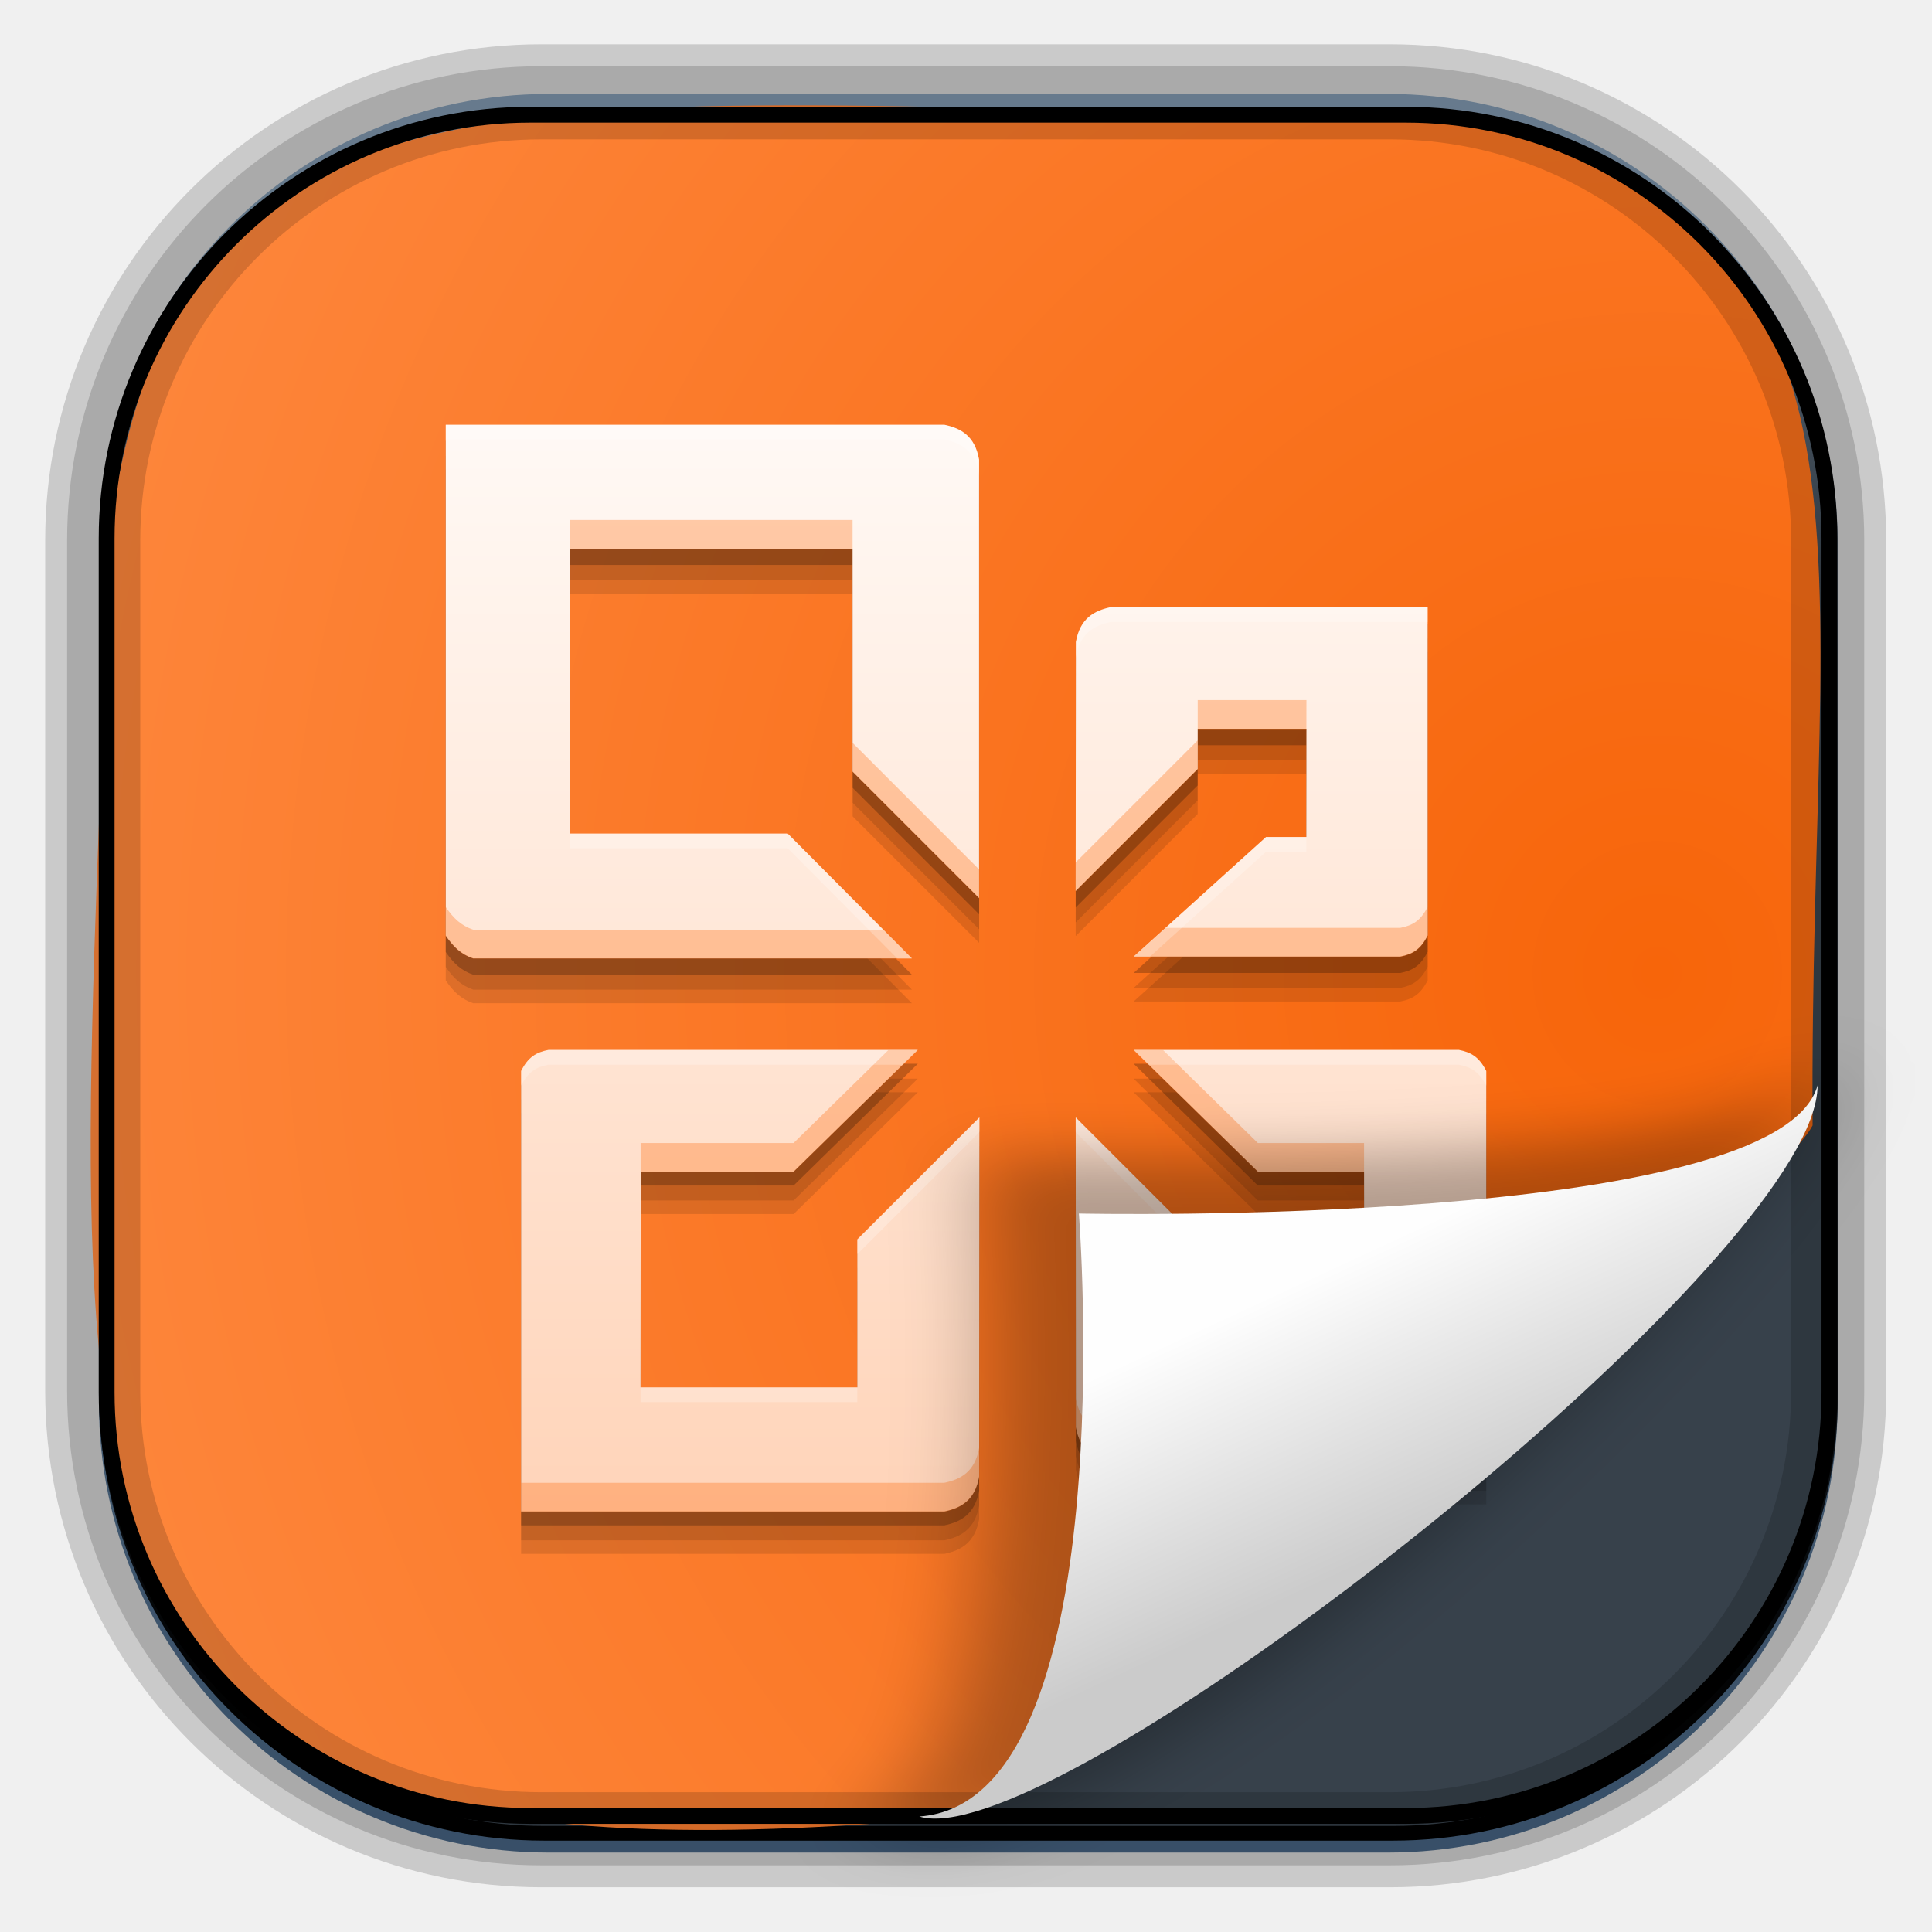
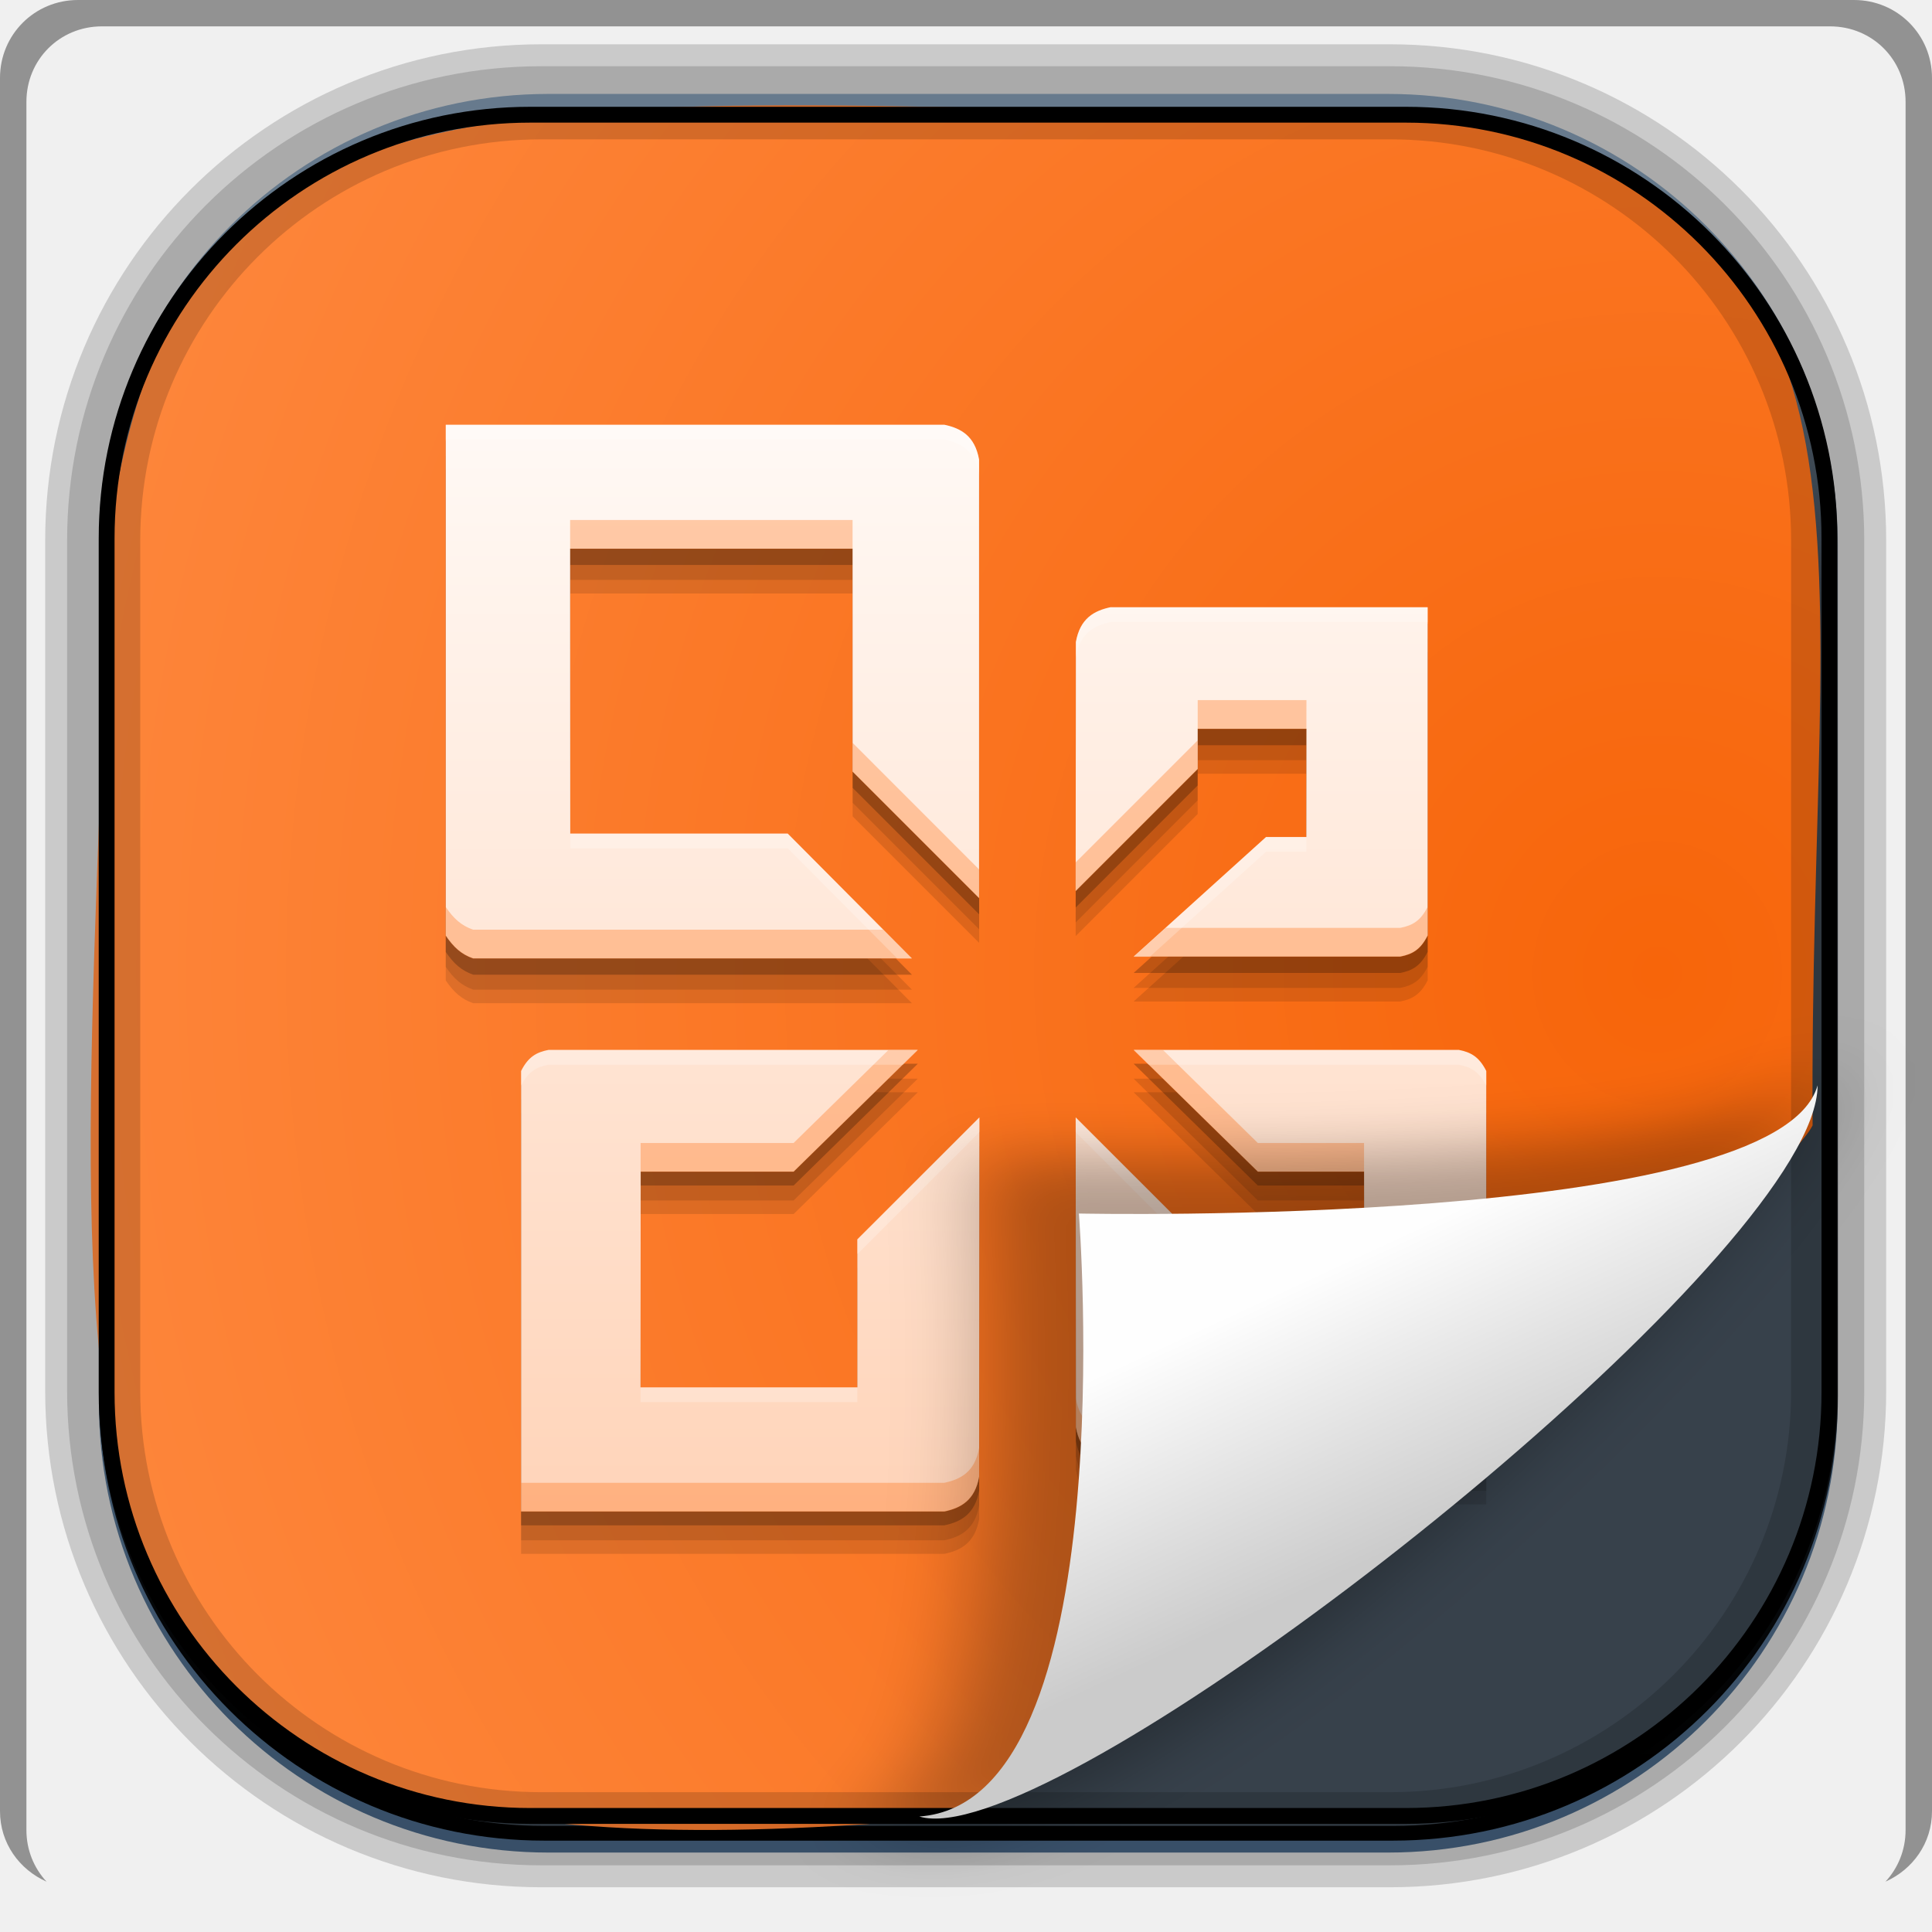
<svg xmlns="http://www.w3.org/2000/svg" id="svg3449" height="128" width="128" version="1.0">
  <defs id="defs3451">
    <linearGradient id="linearGradient3514" y2="-9.103" gradientUnits="userSpaceOnUse" x2="66.492" gradientTransform="matrix(.96826 0 0 .97948 2.179 .16587)" y1="-42.638" x1="67.952">
      <stop id="stop4620" style="stop-color:#37414b" offset="0" />
      <stop id="stop4622" style="stop-color:#37414b;stop-opacity:0" offset="1" />
    </linearGradient>
    <linearGradient id="linearGradient3516" y2="-11.847" gradientUnits="userSpaceOnUse" x2="58.98" gradientTransform="matrix(.96826 0 0 .97948 2.179 .16587)" y1="-118.55" x1="57.173">
      <stop id="stop4596" offset="0" />
      <stop id="stop4598" style="stop-opacity:0" offset="1" />
    </linearGradient>
    <linearGradient id="linearGradient3519" y2="50.369" gradientUnits="userSpaceOnUse" x2="76.558" gradientTransform="matrix(.96826 0 0 .97948 3.2423 -129.19)" y1="13.164" x1="76.558">
      <stop id="stop3392" style="stop-color:#425e7b" offset="0" />
      <stop id="stop3394" style="stop-color:#7a91a7" offset="1" />
    </linearGradient>
    <linearGradient id="linearGradient3521" y2="-8.74" gradientUnits="userSpaceOnUse" x2="60.217" gradientTransform="matrix(.96826 0 0 .97948 2.179 .16587)" y1="-123.72" x1="60.395">
      <stop id="stop3392-4-8" style="stop-color:#425e7b" offset="0" />
      <stop id="stop3394-8-0" style="stop-color:#7a91a7" offset="1" />
    </linearGradient>
    <linearGradient id="linearGradient4192" y2="31.742" gradientUnits="userSpaceOnUse" x2="121.11" y1="31.742" x1="6.533">
      <stop id="stop4188" style="stop-color:#fff" offset="0" />
      <stop id="stop4190" style="stop-color:#fff;stop-opacity:0" offset="1" />
    </linearGradient>
    <linearGradient id="linearGradient11577" y2="8.1" gradientUnits="userSpaceOnUse" y1="6.144" x2="19.387" x1="19.49">
      <stop id="stop10999-9-0" offset="0" />
      <stop id="stop11001-6-1" style="stop-opacity:0" offset="1" />
    </linearGradient>
    <filter id="filter3198-5" color-interpolation-filters="sRGB" width="1.173" y="-.108" x="-.087" height="1.215">
      <feGaussianBlur id="feGaussianBlur3200-3" stdDeviation="0.717" />
    </filter>
    <linearGradient id="linearGradient6921" y2="5.457" gradientUnits="userSpaceOnUse" x2="36.358" gradientTransform="matrix(0 3.8171 -6.1772 0 129.98 -37.908)" y1="8.059" x1="32.892">
      <stop id="stop8591-7-2-1" style="stop-color:#fefefe" offset="0" />
      <stop id="stop8593-2-4-5" style="stop-color:#cbcbcb" offset="1" />
    </linearGradient>
    <radialGradient id="radialGradient6925" gradientUnits="userSpaceOnUse" cy="-16.639" cx="2.608" gradientTransform="matrix(-5.7453 2.452e-7 -2.5955e-7 -6.0905 124.78 -36.865)" r="23">
      <stop id="stop5983" style="stop-color:#f7650a" offset="0" />
      <stop id="stop5985" style="stop-color:#ff8d46" offset="1" />
    </radialGradient>
    <style id="style1246" type="text/css">.fil0 {fill:#1F1A17}</style>
    <style id="style1115" type="text/css">.fil0 {fill:#1F1A17}</style>
    <style id="style1246-3" type="text/css">.fil0 {fill:#1F1A17}</style>
    <style id="style1115-1" type="text/css">.fil0 {fill:#1F1A17}</style>
    <style id="style1246-0" type="text/css">.fil0 {fill:#1F1A17}</style>
    <style id="style1115-7" type="text/css">.fil0 {fill:#1F1A17}</style>
    <linearGradient id="linearGradient6664" y2="862.36" gradientUnits="userSpaceOnUse" x2="472.51" gradientTransform="matrix(-2.6667 0 0 -2.6667 1313.5 2427.6)" y1="871.36" x1="458.57">
      <stop id="stop4790-1" offset="0" />
      <stop id="stop4792-1" style="stop-opacity:0" offset="1" />
    </linearGradient>
    <linearGradient id="linearGradient6716" y2="996.34" gradientUnits="userSpaceOnUse" x2="24.116" gradientTransform="matrix(1.1831 0 0 1.1831 -2.4096 -1169.8)" y1="1021.7" x1="24.116">
      <stop id="stop4272" style="stop-color:#ffd4b9" offset="0" />
      <stop id="stop4274" style="stop-color:#fff9f5" offset="1" />
    </linearGradient>
    <linearGradient id="linearGradient6718" y2="996.34" gradientUnits="userSpaceOnUse" x2="24.116" y1="1021.7" x1="24.116">
      <stop id="stop4276-4" style="stop-color:#b9d9ff" offset="0" />
      <stop id="stop4278-2" style="stop-color:#f6fbfe" offset="1" />
    </linearGradient>
  </defs>
  <rect id="rect892-2-7-1" style="opacity:.159;stroke:#000;stroke-width:7.751;fill:none" transform="scale(1,-1)" ry="28.993" height="114.35" width="114.22" y="-121.16" x="6.869" />
  <rect id="rect892" style="stroke:url(#linearGradient3521);stroke-width:.974;fill:url(#linearGradient3519)" transform="scale(1,-1)" ry="29.296" height="115.54" width="114.22" y="-122.25" x="7.039" />
  <rect id="rect892-2" style="stroke:url(#linearGradient3516);stroke-width:.974;fill:url(#linearGradient3514)" transform="scale(1,-1)" ry="28.993" height="114.35" width="114.22" y="-121.46" x="7.06" />
  <path id="path4322" d="m120.09 74.559c-1.82 3.831-41.638 40.371-56.018 45.741-66.185 6.38-58.724-19.48-56.838-84.917 4.797-34.382 28.284-28.298 90.407-27.48 28.999 8.074 22.189 27.125 22.449 66.656z" style="fill-rule:evenodd;fill:url(#radialGradient6925)" />
  <rect id="rect892-2-7-8" style="opacity:.159;stroke:#000;stroke-width:4.845;fill:none" transform="scale(1,-1)" ry="28.993" height="114.35" width="114.22" y="-121.16" x="6.869" />
  <rect id="rect892-2-7-2-9" ry="28.067" style="stroke:#000;stroke-width:1.049;fill:none" transform="scale(1,-1)" height="112.71" width="114.14" y="-120.31" x="7.065" />
  <g id="g17906" transform="matrix(2.3438 0 0 2.2539 224.79 41.695)" />
  <g id="g6695" transform="matrix(.9 0 0 .9 6.4 6.56)">
    <g id="g4310-0" style="fill-opacity:.118" transform="matrix(3.155 0 0 3.155 -6.4256 -3116.3)">
      <path id="path4312-8" d="m10.183 1008.3v-11.921h11.634c0.386 0.081 0.713 0.259 0.812 0.811v10.233l-2.952-2.952v-5.2h-6.59l0.003 6.646h5.073l2.897 2.914h-10.236c-0.275-0.095-0.457-0.261-0.64-0.53z" style="fill-opacity:.118" />
      <path id="path4314-8" style="fill-opacity:.118" d="m11.941 1011.4v10.279h9.876c0.386-0.081 0.713-0.259 0.812-0.812l0.005-8.384-2.846 2.847v3.452h-5.059l0.003-5.032h3.568l2.897-2.841h-8.615c-0.287 0.056-0.475 0.165-0.64 0.491z" />
      <path id="path4316-0" d="m34.461 1011.4v9.124h-8.763c-0.386-0.081-0.713-0.259-0.812-0.811l-0.005-7.23 2.846 2.847v2.357h3.885l-0.003-3.937h-2.478l-2.897-2.841h7.586c0.287 0.056 0.475 0.165 0.64 0.491z" style="fill-opacity:.118" />
      <path id="path4318-5" style="fill-opacity:.118" d="m33.094 1008.3v-7.66h-7.396c-0.386 0.082-0.713 0.259-0.812 0.812l-0.005 5.812 2.846-2.848v-0.939h2.537l-0.003 2.524h-0.939l-3.089 2.79h6.219c0.287-0.056 0.475-0.165 0.64-0.491z" />
    </g>
    <g id="g4300-5" style="fill-opacity:.118" transform="matrix(3.155 0 0 3.155 -6.4256 -3117.3)">
      <path id="path4302-2" style="fill-opacity:.118" d="m10.183 1008.3v-11.921h11.634c0.386 0.081 0.713 0.259 0.812 0.811v10.233l-2.952-2.952v-5.2h-6.59l0.003 6.646h5.073l2.897 2.914h-10.236c-0.275-0.095-0.457-0.261-0.64-0.53z" />
      <path id="path4304-1" d="m11.941 1011.4v10.279h9.876c0.386-0.081 0.713-0.259 0.812-0.812l0.005-8.384-2.846 2.847v3.452h-5.059l0.003-5.032h3.568l2.897-2.841h-8.615c-0.287 0.056-0.475 0.165-0.64 0.491z" style="fill-opacity:.118" />
      <path id="path4306-2" style="fill-opacity:.118" d="m34.461 1011.4v9.124h-8.763c-0.386-0.081-0.713-0.259-0.812-0.811l-0.005-7.23 2.846 2.847v2.357h3.885l-0.003-3.937h-2.478l-2.897-2.841h7.586c0.287 0.056 0.475 0.165 0.64 0.491z" />
      <path id="path4308-9" d="m33.094 1008.3v-7.66h-7.396c-0.386 0.082-0.713 0.259-0.812 0.812l-0.005 5.812 2.846-2.848v-0.939h2.537l-0.003 2.524h-0.939l-3.089 2.79h6.219c0.287-0.056 0.475-0.165 0.64-0.491z" style="fill-opacity:.118" />
    </g>
    <g id="g4280-8" style="fill-opacity:.235" transform="matrix(3.155 0 0 3.155 -6.4256 -3118.4)">
      <path id="path4282-8" d="m10.183 1008.3v-11.921h11.634c0.386 0.081 0.713 0.259 0.812 0.811v10.233l-2.952-2.952v-5.2h-6.59l0.003 6.646h5.073l2.897 2.914h-10.236c-0.275-0.095-0.457-0.261-0.64-0.53z" style="fill-opacity:.235" />
      <path id="path4284-9" style="fill-opacity:.235" d="m11.941 1011.4v10.279h9.876c0.386-0.081 0.713-0.259 0.812-0.812l0.005-8.384-2.846 2.847v3.452h-5.059l0.003-5.032h3.568l2.897-2.841h-8.615c-0.287 0.056-0.475 0.165-0.64 0.491z" />
      <path id="path4286-3" d="m34.461 1011.4v9.124h-8.763c-0.386-0.081-0.713-0.259-0.812-0.811l-0.005-7.23 2.846 2.847v2.357h3.885l-0.003-3.937h-2.478l-2.897-2.841h7.586c0.287 0.056 0.475 0.165 0.64 0.491z" style="fill-opacity:.235" />
      <path id="path4288-7" style="fill-opacity:.235" d="m33.094 1008.3v-7.66h-7.396c-0.386 0.082-0.713 0.259-0.812 0.812l-0.005 5.812 2.846-2.848v-0.939h2.537l-0.003 2.524h-0.939l-3.089 2.79h6.219c0.287-0.056 0.475-0.165 0.64-0.491z" />
    </g>
    <g id="g7278-2-6" style="fill:url(#linearGradient6718)" transform="matrix(3.155 0 0 3.155 -6.4256 -3119.5)">
      <path id="path7232-3-7" d="m9.639 9v14.104c0.216 0.319 0.431 0.517 0.756 0.629h12.111l-3.428-3.447h-6.002l-0.004-7.863h7.797v6.152l3.492 3.492v-12.105c-0.116-0.653-0.502-0.865-0.959-0.961h-13.763zm18.355 5.037c-0.457 0.097-0.845 0.307-0.961 0.961l-0.006 6.875 3.369-3.369v-1.109h3.002l-0.004 2.986h-1.111l-3.654 3.301h7.359c0.34-0.066 0.562-0.196 0.756-0.582v-9.062h-8.75zm-15.517 12.221c-0.34 0.066-0.564 0.196-0.758 0.582v12.16h11.684c0.457-0.096 0.843-0.307 0.959-0.961l0.008-9.918-3.37 3.367v4.086h-5.984l0.004-5.955h4.221l3.428-3.361h-10.191zm16.152 0 3.428 3.361h2.932l0.004 4.658h-4.596v-2.789l-3.369-3.367 0.006 8.553c0.116 0.653 0.504 0.865 0.961 0.961h10.367v-10.795c-0.195-0.386-0.419-0.516-0.758-0.582h-8.975z" style="fill:url(#linearGradient6716)" transform="matrix(.84522 0 0 .84522 2.0366 988.74)" />
    </g>
    <path id="path4116-9" style="fill:#ff6605;fill-opacity:.314" d="m34.859 30.99v2.135h20.792v-2.135h-20.792zm46.198 13.26v2.135h8l0.005-2.135h-8.005zm0 2.963-8.984 8.984v2.13l8.984-8.984v-2.13zm-25.406 0.182v2.135l9.312 9.312v-2.13l-9.312-9.318zm42.333 12.073c-0.518 1.029-1.109 1.371-2.016 1.547h-17.26l-2.365 2.135h19.625c0.906-0.176 1.497-0.523 2.016-1.552v-2.13zm-72.281 0.01v2.13c0.575 0.851 1.149 1.377 2.016 1.677h32.297l-2.125-2.135h-30.172c-0.867-0.3-1.441-0.821-2.016-1.672zm32.573 10.542-6.969 6.833h-11.26v2.13h11.26l9.141-8.963h-2.172zm18.068 0 9.141 8.963h7.818v-2.13h-7.818l-6.969-6.833h-2.172zm-4.255 25.646v2.13c0.31 1.743 1.344 2.307 2.562 2.562h27.646v-2.135h-27.646c-1.218-0.256-2.252-0.815-2.562-2.557zm-7.125 3.641c-0.31 1.743-1.339 2.301-2.557 2.557h-31.156v2.135h31.156c1.218-0.256 2.247-0.82 2.557-2.562v-2.13z" />
    <path id="path4148-4" style="fill:#fff;fill-opacity:.235" d="m25.703 24v1.068h36.703c1.218 0.256 2.247 0.815 2.557 2.557v-1.062c-0.31-1.742-1.339-2.306-2.557-2.562h-36.703zm48.948 13.432c-1.218 0.259-2.252 0.82-2.562 2.562v1.068c0.31-1.743 1.344-2.304 2.562-2.562h23.333v-1.068h-23.333zm-39.781 16.661v1.062h16.005l8.083 8.13h1.057l-9.141-9.193h-16.005zm51.219 0.255-9.745 8.802h1.177l8.568-7.74h2.963v-1.062h-2.963zm-52.823 15.673c-0.906 0.176-1.497 0.523-2.016 1.552v1.062c0.518-1.029 1.109-1.371 2.016-1.547h26.094l1.089-1.068h-27.182zm43.078 0 1.089 1.068h22.844c0.906 0.176 1.503 0.518 2.021 1.547v-1.062c-0.518-1.029-1.115-1.376-2.021-1.552h-23.932zm-11.359 4.969-8.984 8.979v1.068l8.984-8.984v-1.062zm7.088 0v1.062l8.984 8.984v-1.068l-8.984-8.979zm8.984 16.417v1.068h12.255v-1.068h-12.255zm-41.016 3.458v1.062h15.958v-1.062h-15.958z" />
  </g>
  <path id="path4891" d="m25.685 5.786c3.639-0.35 2.843 14.02 2.843 14.02s16.093-0.848 16.525 1.954c3.85-3.268-16.654-16.76-19.368-15.974z" style="opacity:.3;fill-rule:evenodd;filter:url(#filter3198-5)" transform="matrix(0 2.6586 -4.0239 0 144.6 .66614)" />
  <path id="path4893" d="m120.42 71.909c-2.638 9.487-48.941 8.49-48.941 8.49s3.055 39.005-10.575 39.949c8.02 2.452 48.56-28.337 57.689-43.48 1.173-1.946 1.827-3.633 1.827-4.959z" style="fill:url(#linearGradient6921);fill-rule:evenodd" />
+   <path id="rect4280-1" style="fill-opacity:.392" d="m5.167 0c-2.873 0-5.167 2.294-5.167 5.167v114.83c0 2.116 1.28 3.864 3.083 4.667-0.825-0.889-1.333-2.086-1.333-3.417v-114.5c0-2.795 2.205-5 5-5h114.5c2.795 0 5 2.205 5 5v114.5c0 1.33-0.508 2.528-1.333 3.417 1.803-0.803 3.083-2.551 3.083-4.667v-114.83c0-2.873-2.294-5.167-5.167-5.167h-117.67z" />
</svg>
